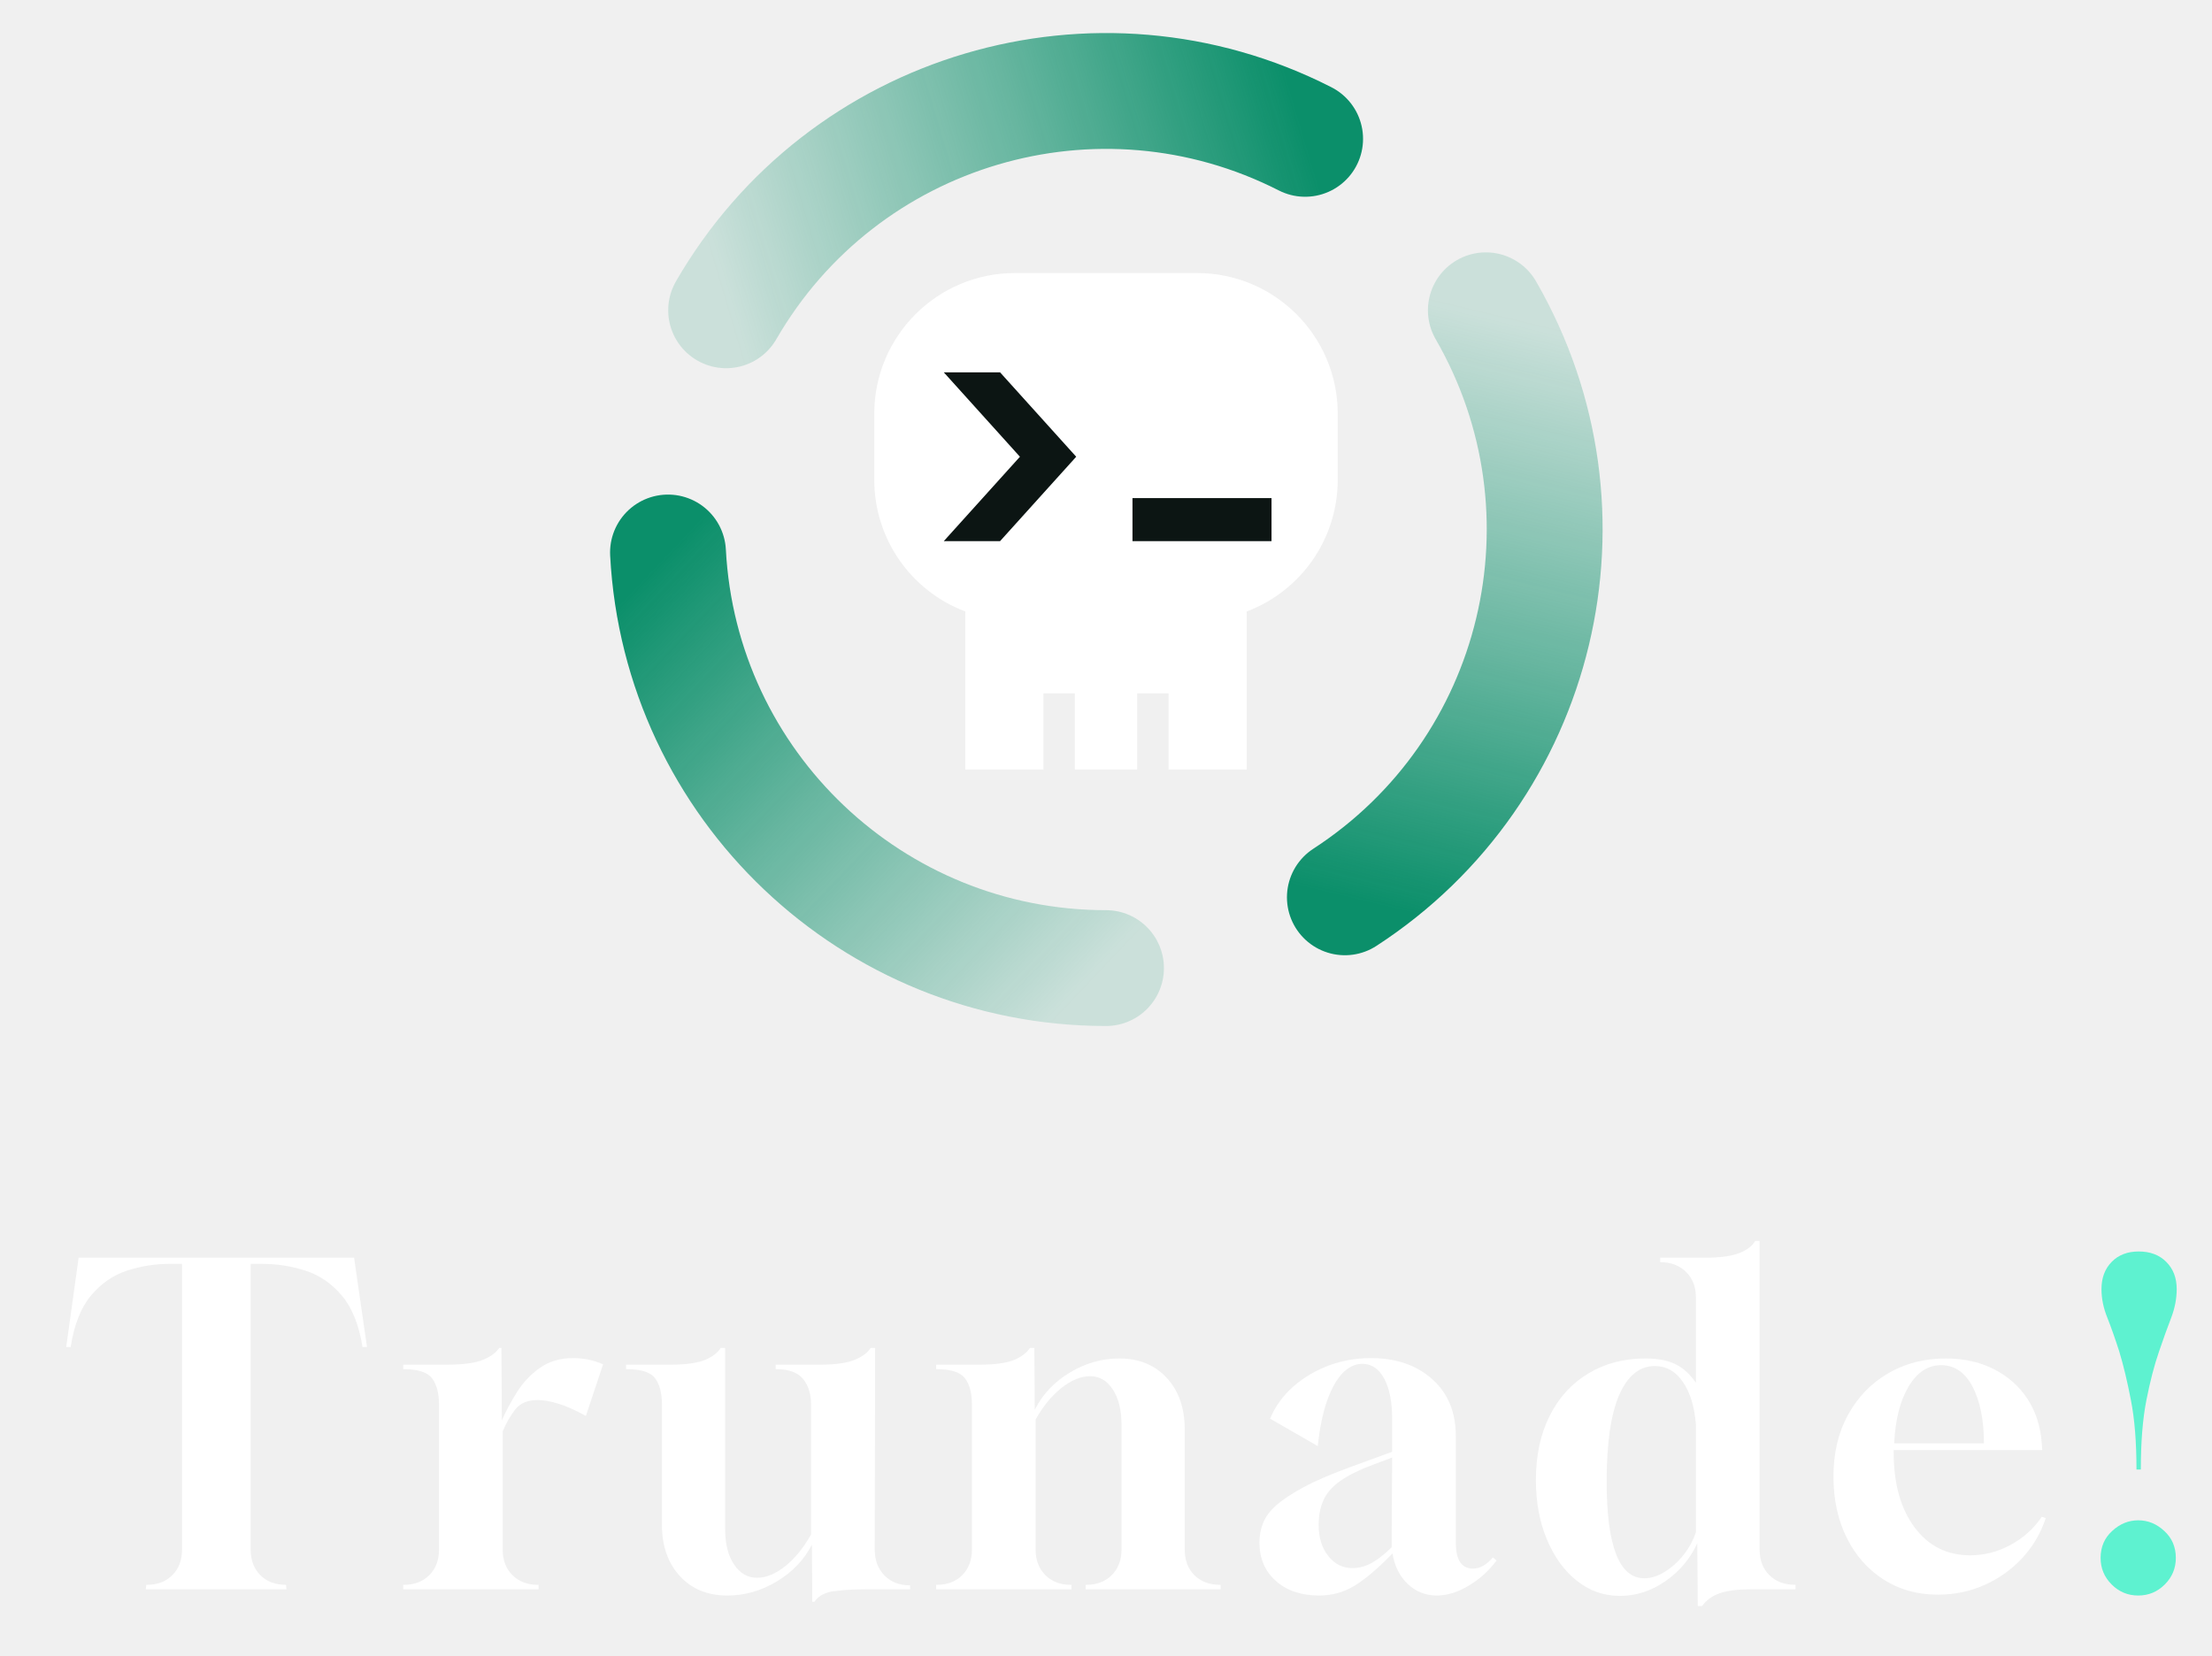
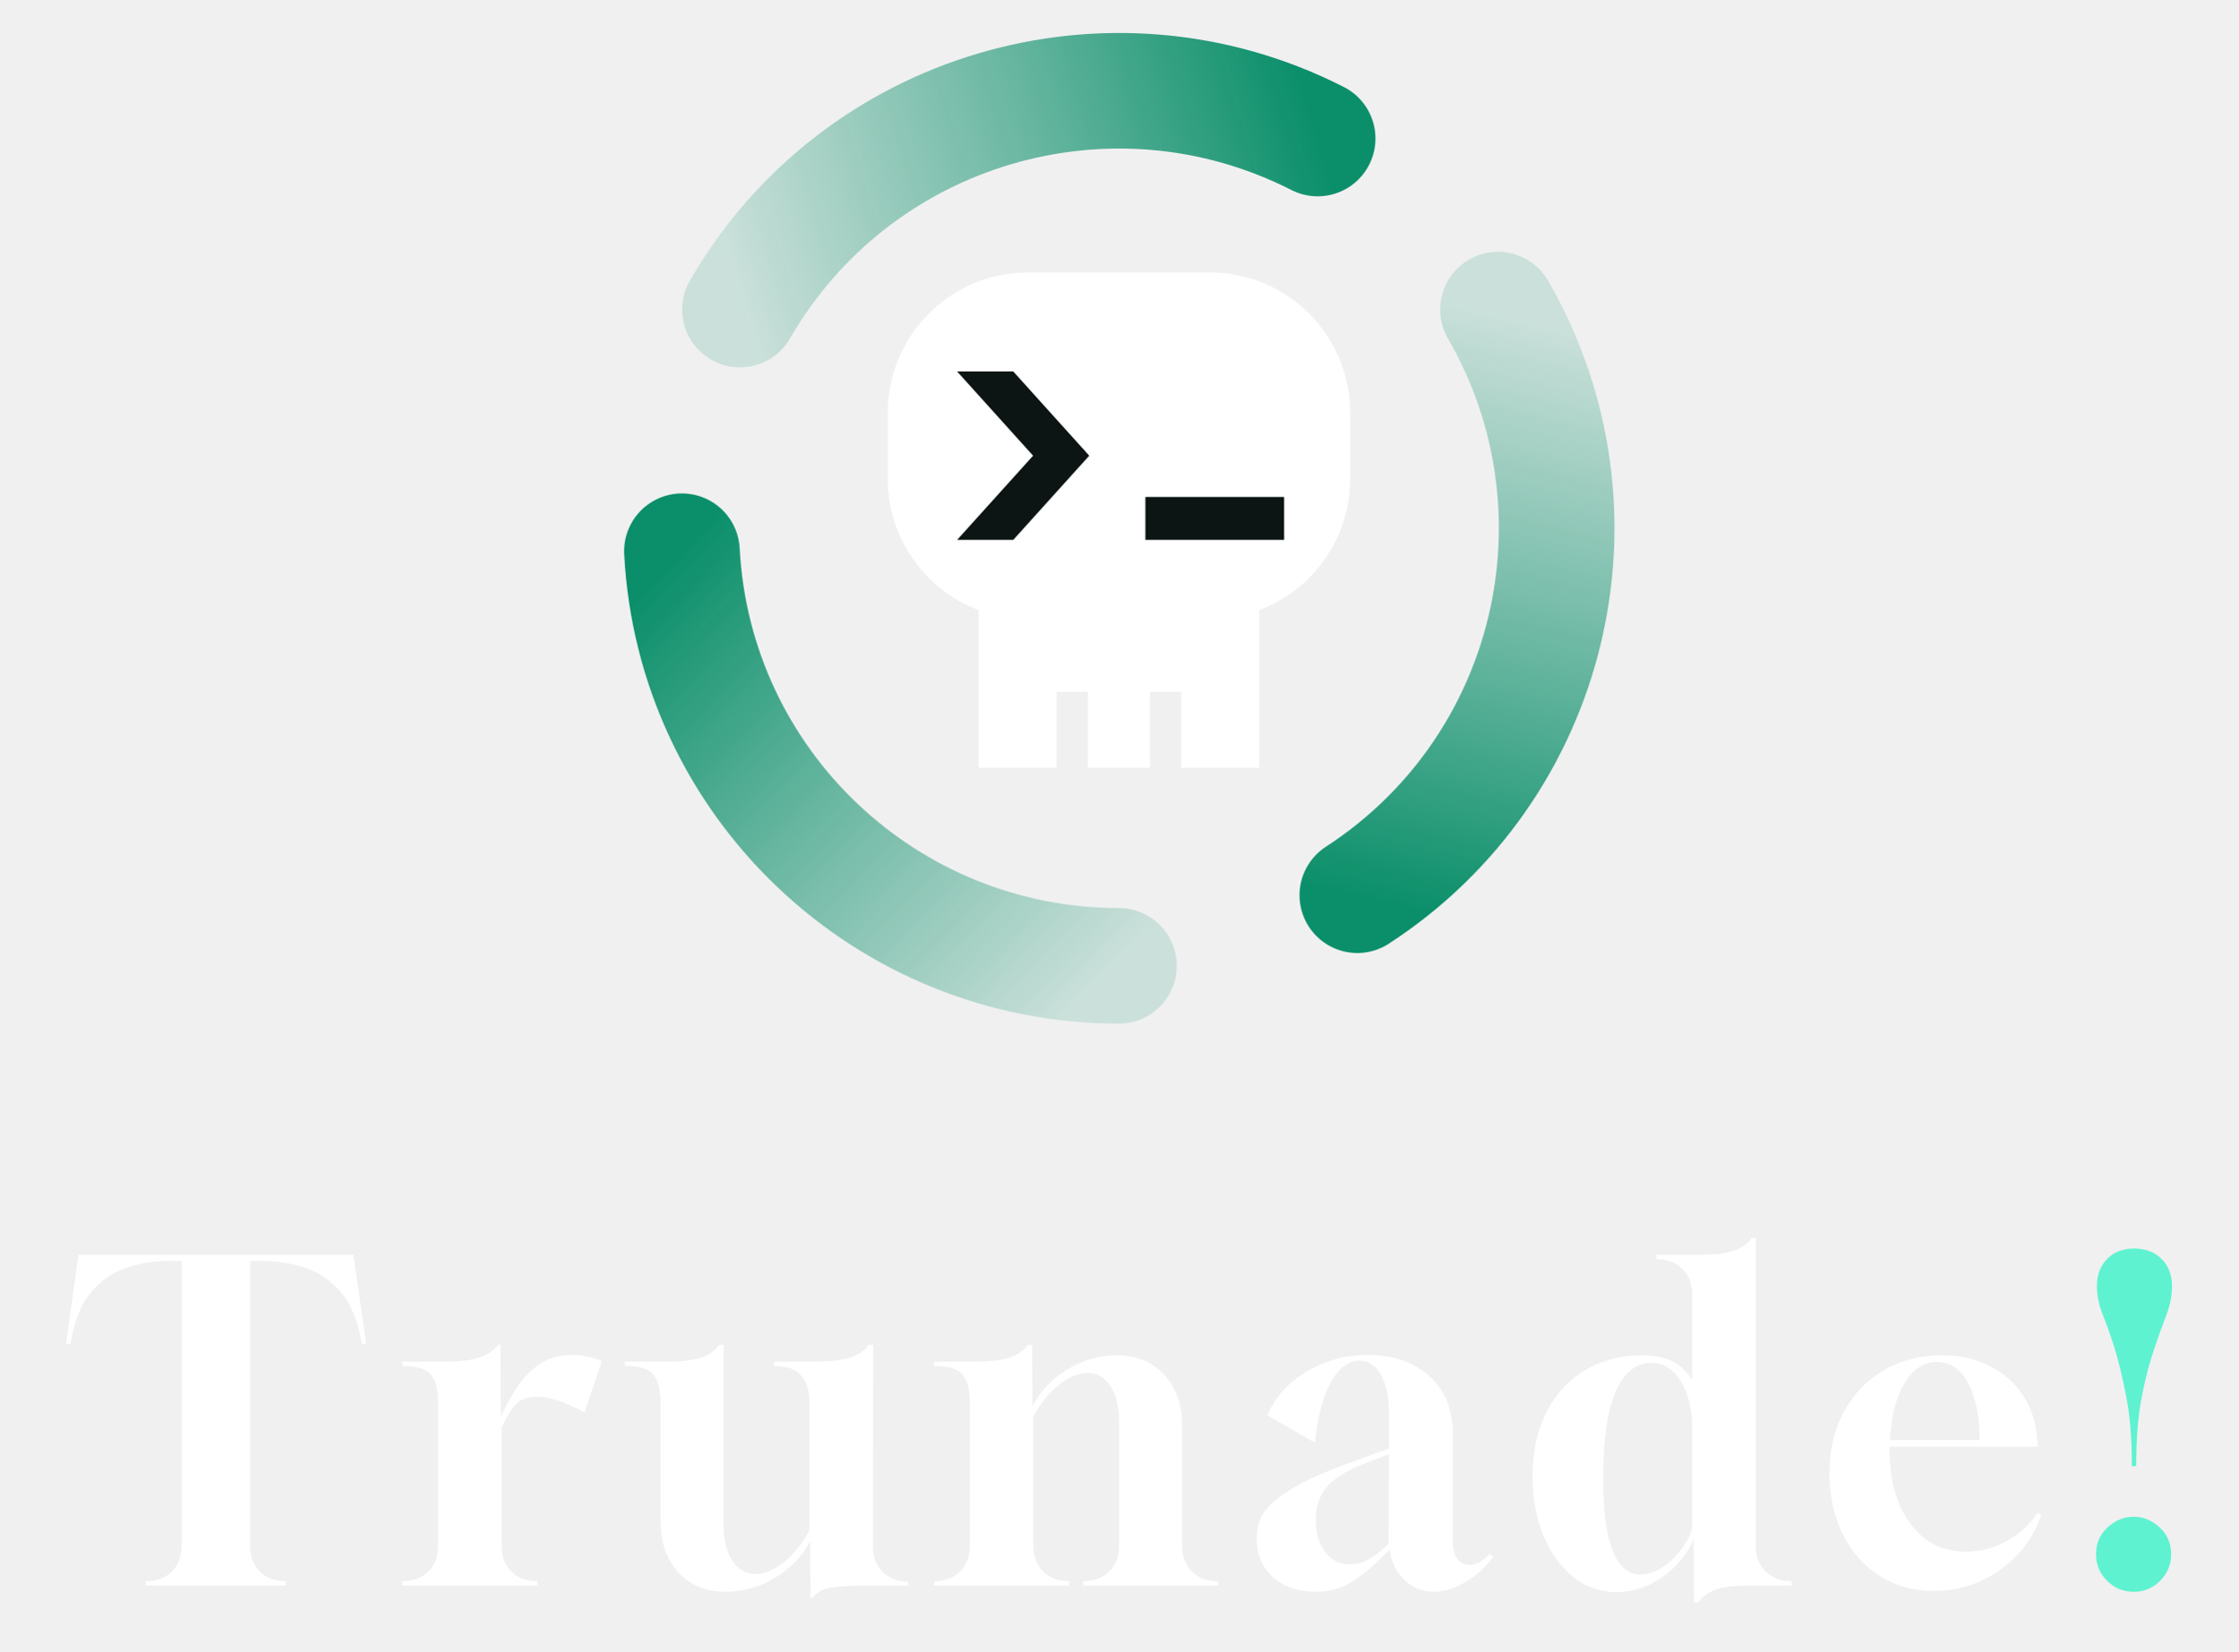
- <svg xmlns="http://www.w3.org/2000/svg" viewBox="0 0 133.64 100.04" role="img" aria-label="Trunade!">
-   <g transform="translate(34.82 0) scale(1)">
+ <svg xmlns="http://www.w3.org/2000/svg" viewBox="0 0 135.51 100.04" role="img" aria-label="Trunade!">
+   <g transform="translate(35.75 0) scale(1)">
    <linearGradient id="trn-0b8f6a-265" gradientUnits="userSpaceOnUse" x1="9.05" y1="18.75" x2="44.03" y2="8.39">
      <stop offset="0" stop-color="#0b8f6a" stop-opacity="0.16" />
      <stop offset=".55" stop-color="#0b8f6a" stop-opacity=".6" />
      <stop offset="1" stop-color="#0b8f6a" />
    </linearGradient>
    <g fill="none" stroke="url(#trn-0b8f6a-265)" stroke-width="7" stroke-linecap="round">
      <path d="M9.05 18.75A26.5 26.5 0 0 1 44.03 8.39" />
      <path d="M9.05 18.75A26.5 26.5 0 0 1 44.03 8.39" transform="rotate(120 32 32)" />
      <path d="M9.05 18.75A26.5 26.5 0 0 1 44.03 8.39" transform="rotate(240 32 32)" />
    </g>
    <path fill="#ffffff" d="M23.5 36.95A8.5 8.5 0 0 1 18 29V25a8.5 8.5 0 0 1 8.5 -8.5H37.5a8.5 8.5 0 0 1 8.5 8.5V29A8.5 8.5 0 0 1 40.5 36.95V46.5H35.78V41.9H33.88V46.5H30.12V41.9H28.22V46.5H23.5Z" />
    <path fill="#0c1513" d="M22.2 22.5h3.4L30.2 27.6L25.6 32.7h-3.4L26.8 27.6ZM33.6 30.1h8.4v2.6h-8.4Z" />
  </g>
  <g transform="translate(4 74.5) scale(0.75)">
    <path fill="#ffffff" d="M6.41 28.72 6.45 28.36H6.48Q7.77 28.36 8.55 27.58Q9.33 26.8 9.33 25.51V2.5H8.3Q6.56 2.5 4.88 3.05Q3.21 3.6 2 5.05Q0.78 6.49 0.36 9.2H0L1 2H23.19L24.23 9.2H23.87Q23.44 6.52 22.21 5.06Q20.98 3.6 19.29 3.05Q17.6 2.5 15.78 2.5H14.86V25.51Q14.86 26.8 15.64 27.58Q16.42 28.36 17.71 28.36L17.74 28.72ZM27.15 28.72V28.36H27.18Q28.47 28.36 29.25 27.58Q30.03 26.8 30.03 25.51V13.83Q30.03 12.47 29.48 11.73Q28.93 10.98 27.15 10.98V10.62H30.67Q32.56 10.62 33.52 10.25Q34.49 9.87 34.88 9.27H35.06L35.09 15.11Q35.56 14.04 36.29 12.87Q37.02 11.69 38.14 10.89Q39.26 10.09 40.83 10.09Q41.36 10.09 41.97 10.19Q42.57 10.3 43.25 10.59L41.86 14.75Q40.58 14.04 39.63 13.76Q38.69 13.47 37.98 13.47Q36.77 13.47 36.18 14.22Q35.59 14.97 35.16 16V25.51Q35.16 26.8 35.95 27.58Q36.73 28.36 38.01 28.36H38.05V28.72ZM60.1 29.72 60.07 25.12Q59.14 26.94 57.25 28.08Q55.36 29.22 53.26 29.22Q50.87 29.22 49.43 27.65Q47.99 26.08 47.99 23.52V13.83Q47.99 12.47 47.45 11.73Q46.92 10.98 45.1 10.98V10.62H48.7Q50.52 10.62 51.48 10.23Q52.37 9.84 52.73 9.27H53.08V23.87Q53.08 25.66 53.8 26.72Q54.51 27.79 55.65 27.79Q56.75 27.79 57.93 26.85Q59.1 25.91 60 24.3V13.83Q60 12.55 59.35 11.76Q58.71 10.98 57.15 10.98V10.62H60.74Q62.56 10.62 63.52 10.23Q64.45 9.84 64.8 9.27H65.16L65.13 25.51Q65.13 26.8 65.91 27.6Q66.69 28.4 67.98 28.4V28.72H64.45Q63.52 28.72 62.81 28.77Q62.1 28.83 61.63 28.9Q60.67 29.11 60.28 29.72ZM70.08 28.72V28.36H70.11Q71.4 28.36 72.18 27.58Q72.96 26.8 72.96 25.51V13.83Q72.96 12.47 72.41 11.73Q71.86 10.98 70.08 10.98V10.62H73.6Q75.42 10.62 76.38 10.23Q77.27 9.84 77.63 9.27H77.99L78.02 14.26Q78.95 12.4 80.84 11.26Q82.73 10.12 84.83 10.12Q87.21 10.12 88.66 11.69Q90.1 13.26 90.1 15.82V25.51Q90.1 26.8 90.88 27.58Q91.67 28.36 92.95 28.36H92.99V28.72H82.12V28.36H82.16Q83.44 28.36 84.22 27.58Q85.01 26.8 85.01 25.51V15.47Q85.01 13.69 84.31 12.62Q83.62 11.55 82.48 11.55Q81.37 11.55 80.18 12.49Q78.98 13.44 78.09 15.04V25.51Q78.09 26.8 78.88 27.58Q79.66 28.36 80.94 28.36H80.98V28.72ZM100.93 29.22Q98.76 29.22 97.44 28.04Q96.12 26.87 96.12 24.94Q96.12 24.12 96.41 23.39Q96.69 22.66 97.47 21.95Q98.29 21.24 99.72 20.47Q101.14 19.71 103.5 18.85L106.81 17.64V14.97Q106.81 12.94 106.17 11.74Q105.53 10.55 104.39 10.55Q103.03 10.59 102.09 12.33Q101.14 14.08 100.82 17.18L96.98 14.97Q97.58 13.51 98.83 12.4Q100.08 11.3 101.7 10.69Q103.32 10.09 105.1 10.09Q108.13 10.09 110.03 11.78Q111.94 13.47 111.94 16.39V24.98Q111.94 27.05 113.33 27.05Q114.15 27.05 114.93 26.15L115.22 26.4Q114.29 27.65 112.97 28.43Q111.65 29.22 110.41 29.22Q109.05 29.22 108.07 28.29Q107.09 27.37 106.84 25.83Q105.1 27.62 103.8 28.42Q102.5 29.22 100.93 29.22ZM103.6 27.01Q104.39 27.01 105.12 26.62Q105.85 26.23 106.77 25.34L106.81 18.1L105.38 18.64Q103.57 19.31 102.6 20.01Q101.64 20.7 101.27 21.56Q100.89 22.41 100.89 23.52Q100.89 25.05 101.66 26.03Q102.43 27.01 103.6 27.01ZM131.43 30.07 131.39 25.01Q130.54 26.87 128.83 28.06Q127.12 29.25 125.16 29.25Q123.23 29.25 121.7 28.04Q120.17 26.83 119.28 24.71Q118.39 22.59 118.39 19.92Q118.39 16.93 119.51 14.72Q120.63 12.51 122.63 11.32Q124.62 10.12 127.22 10.12Q128.68 10.12 129.61 10.57Q130.54 11.01 131.28 12.08V5.21Q131.28 3.92 130.48 3.14Q129.68 2.36 128.4 2.36V2H132.03Q133.81 2 134.74 1.64Q135.67 1.29 136.06 0.65H136.41V25.51Q136.41 26.8 137.2 27.58Q137.98 28.36 139.3 28.36V28.72H135.67Q134.1 28.72 133.19 29.04Q132.28 29.36 131.78 30.07ZM127.12 27.83Q127.94 27.83 128.77 27.31Q129.61 26.8 130.29 25.94Q130.96 25.09 131.28 24.12V15.43Q131.11 13.29 130.23 12.01Q129.36 10.73 127.97 10.73Q126.12 10.73 125.09 13.08Q124.09 15.43 124.09 20.03Q124.09 27.83 127.12 27.83ZM150.77 29.15Q148.31 29.15 146.41 27.94Q144.5 26.72 143.43 24.57Q142.36 22.41 142.36 19.64Q142.36 16.79 143.54 14.65Q144.72 12.51 146.76 11.32Q148.81 10.12 151.41 10.12Q153.59 10.12 155.28 10.98Q156.97 11.83 157.99 13.38Q159 14.93 159.14 16.96L159.18 17.5H147.21V17.68Q147.21 21.45 148.88 23.71Q150.56 25.98 153.37 25.98Q155.08 25.98 156.63 25.14Q158.18 24.3 159.14 22.88L159.46 22.98Q158.86 24.8 157.58 26.19Q156.29 27.58 154.55 28.36Q152.8 29.15 150.77 29.15ZM147.25 16.96H154.48Q154.48 14.15 153.57 12.4Q152.66 10.66 151.02 10.66Q149.45 10.66 148.42 12.37Q147.39 14.08 147.25 16.96Z" />
    <path fill="#5ef2d0" d="M166.77 19.07Q166.77 15.75 166.32 13.47Q165.88 11.19 165.38 9.55Q164.88 7.99 164.42 6.83Q163.95 5.67 163.95 4.53Q163.95 3.18 164.77 2.34Q165.59 1.5 166.95 1.5Q168.34 1.5 169.17 2.34Q170.01 3.18 170.01 4.53Q170.01 5.67 169.57 6.83Q169.12 7.99 168.59 9.55Q168.02 11.19 167.57 13.47Q167.12 15.75 167.12 19.07ZM166.91 29.22Q165.66 29.22 164.77 28.33Q163.88 27.44 163.88 26.19Q163.88 24.87 164.81 24.02Q165.74 23.16 166.91 23.16Q168.09 23.16 169.01 24.02Q169.94 24.87 169.94 26.19Q169.94 27.44 169.05 28.33Q168.16 29.22 166.91 29.22Z" />
  </g>
</svg>
